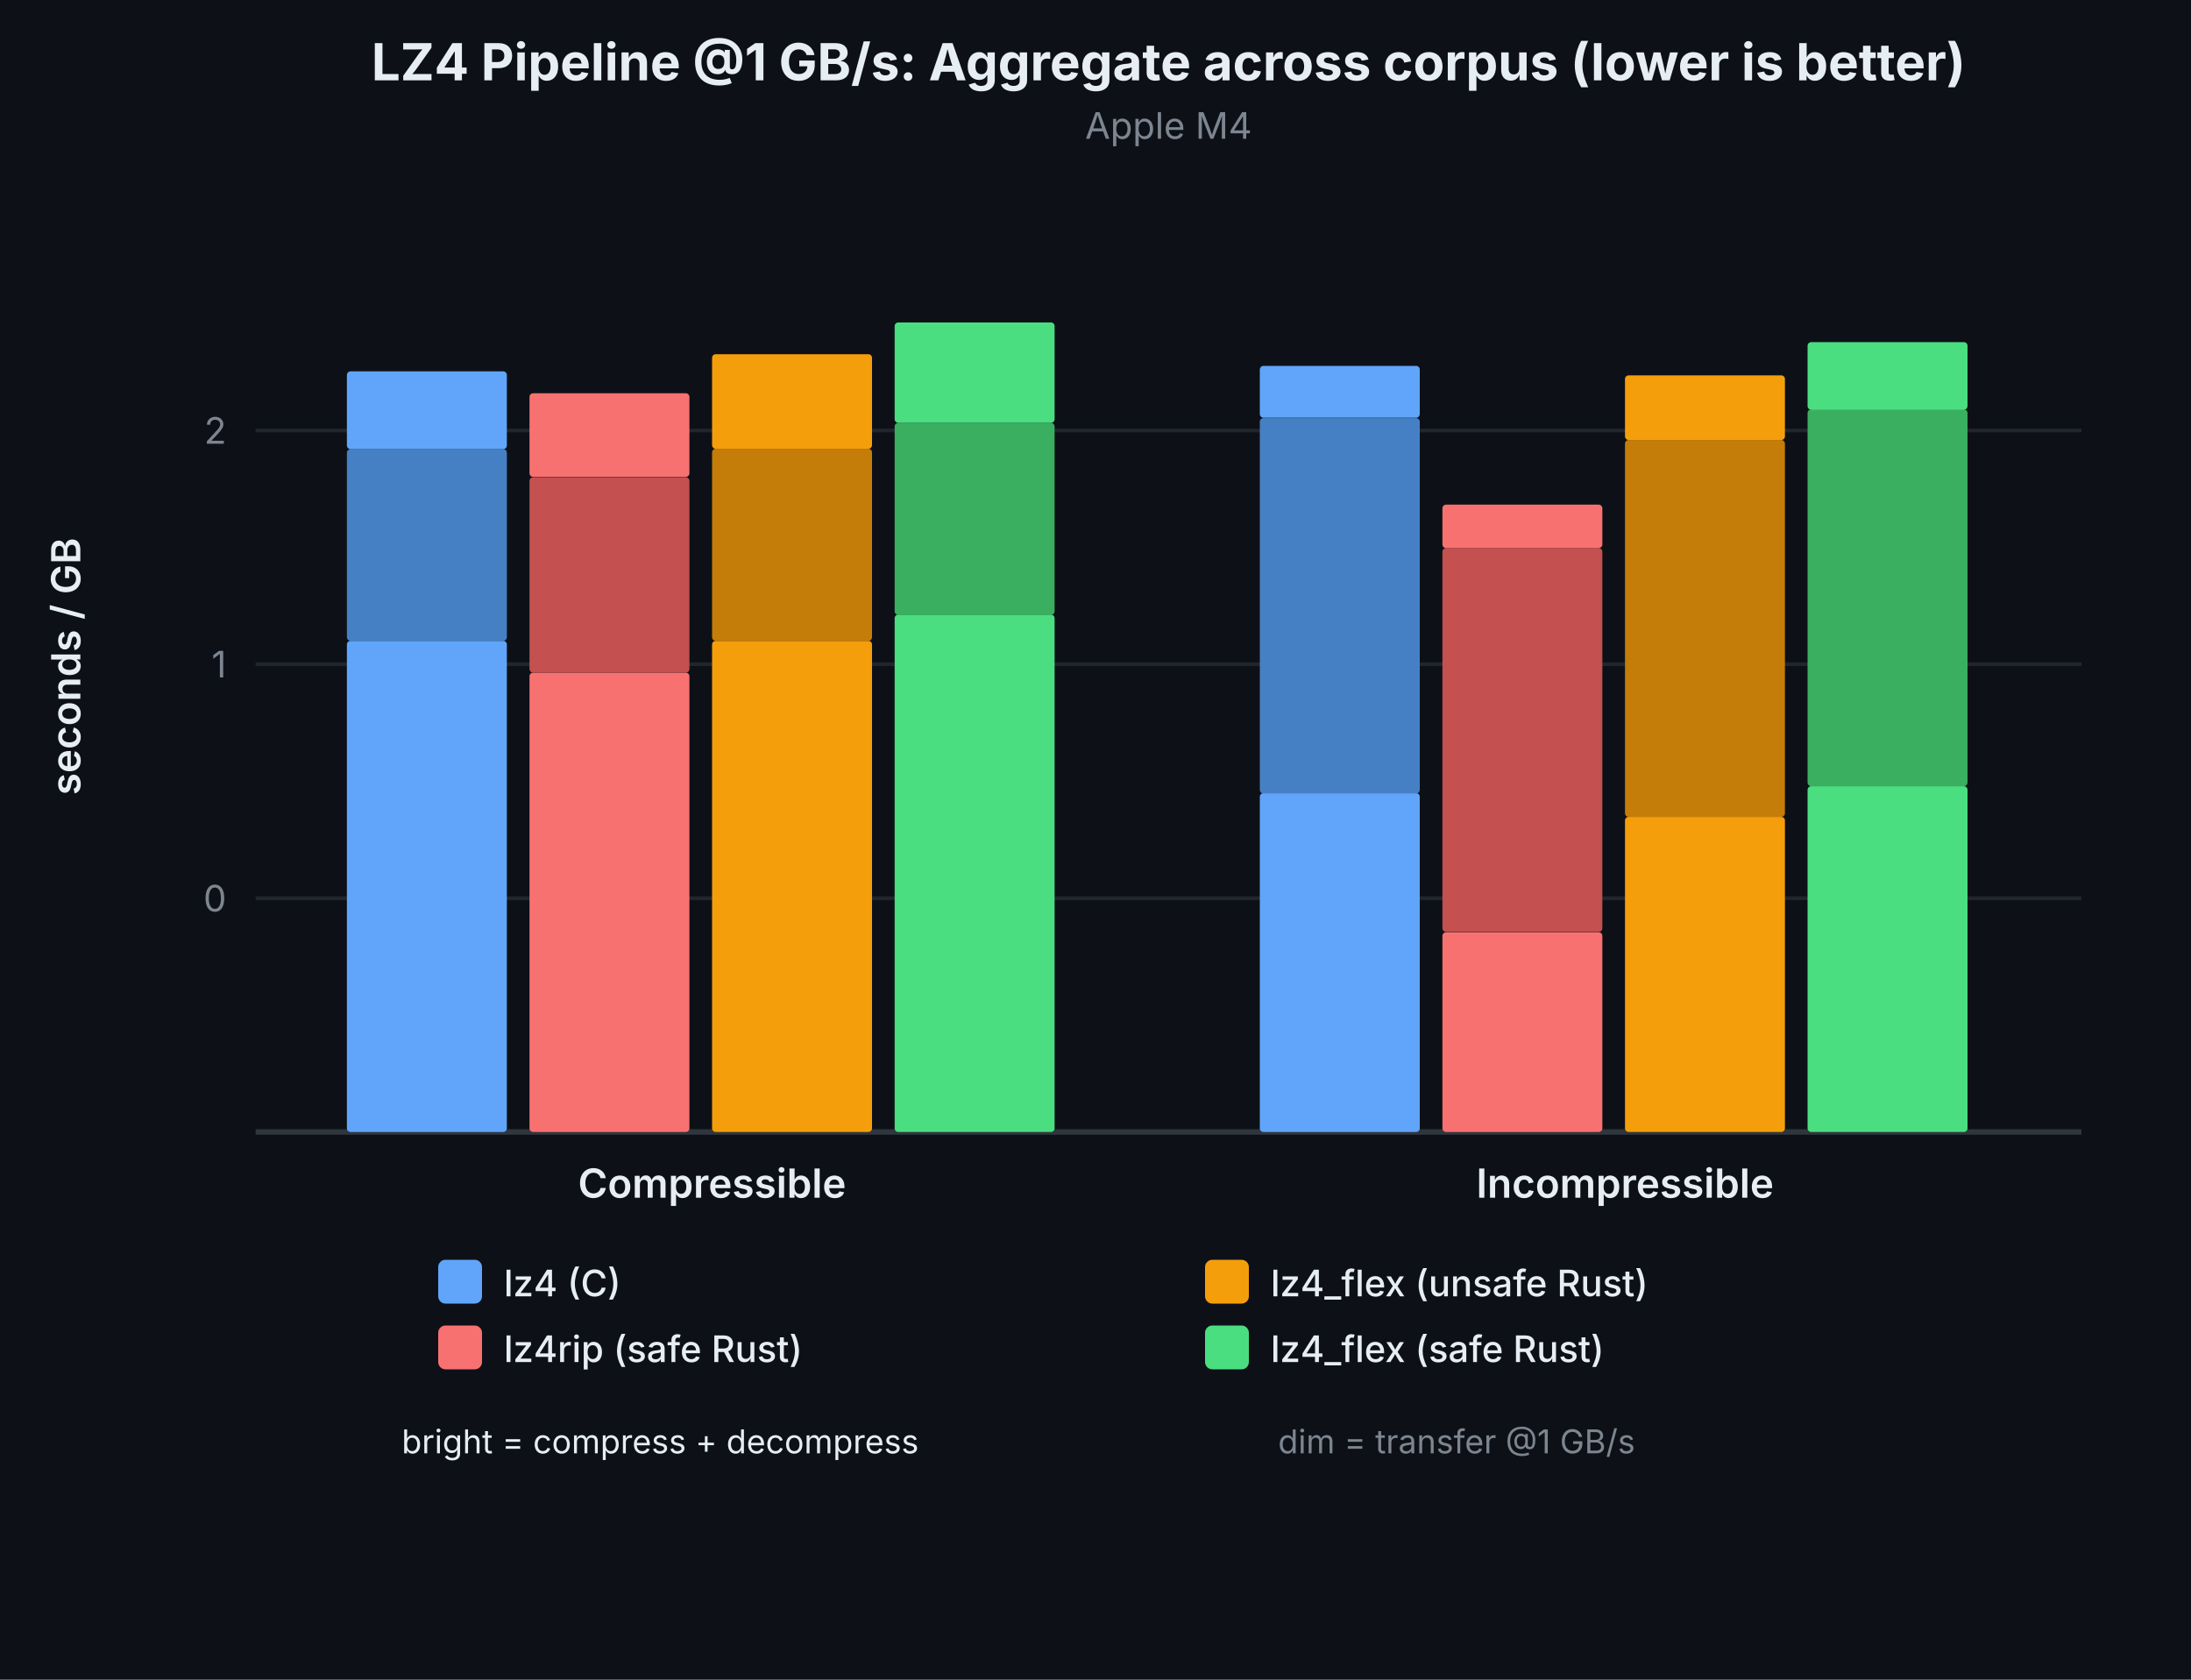
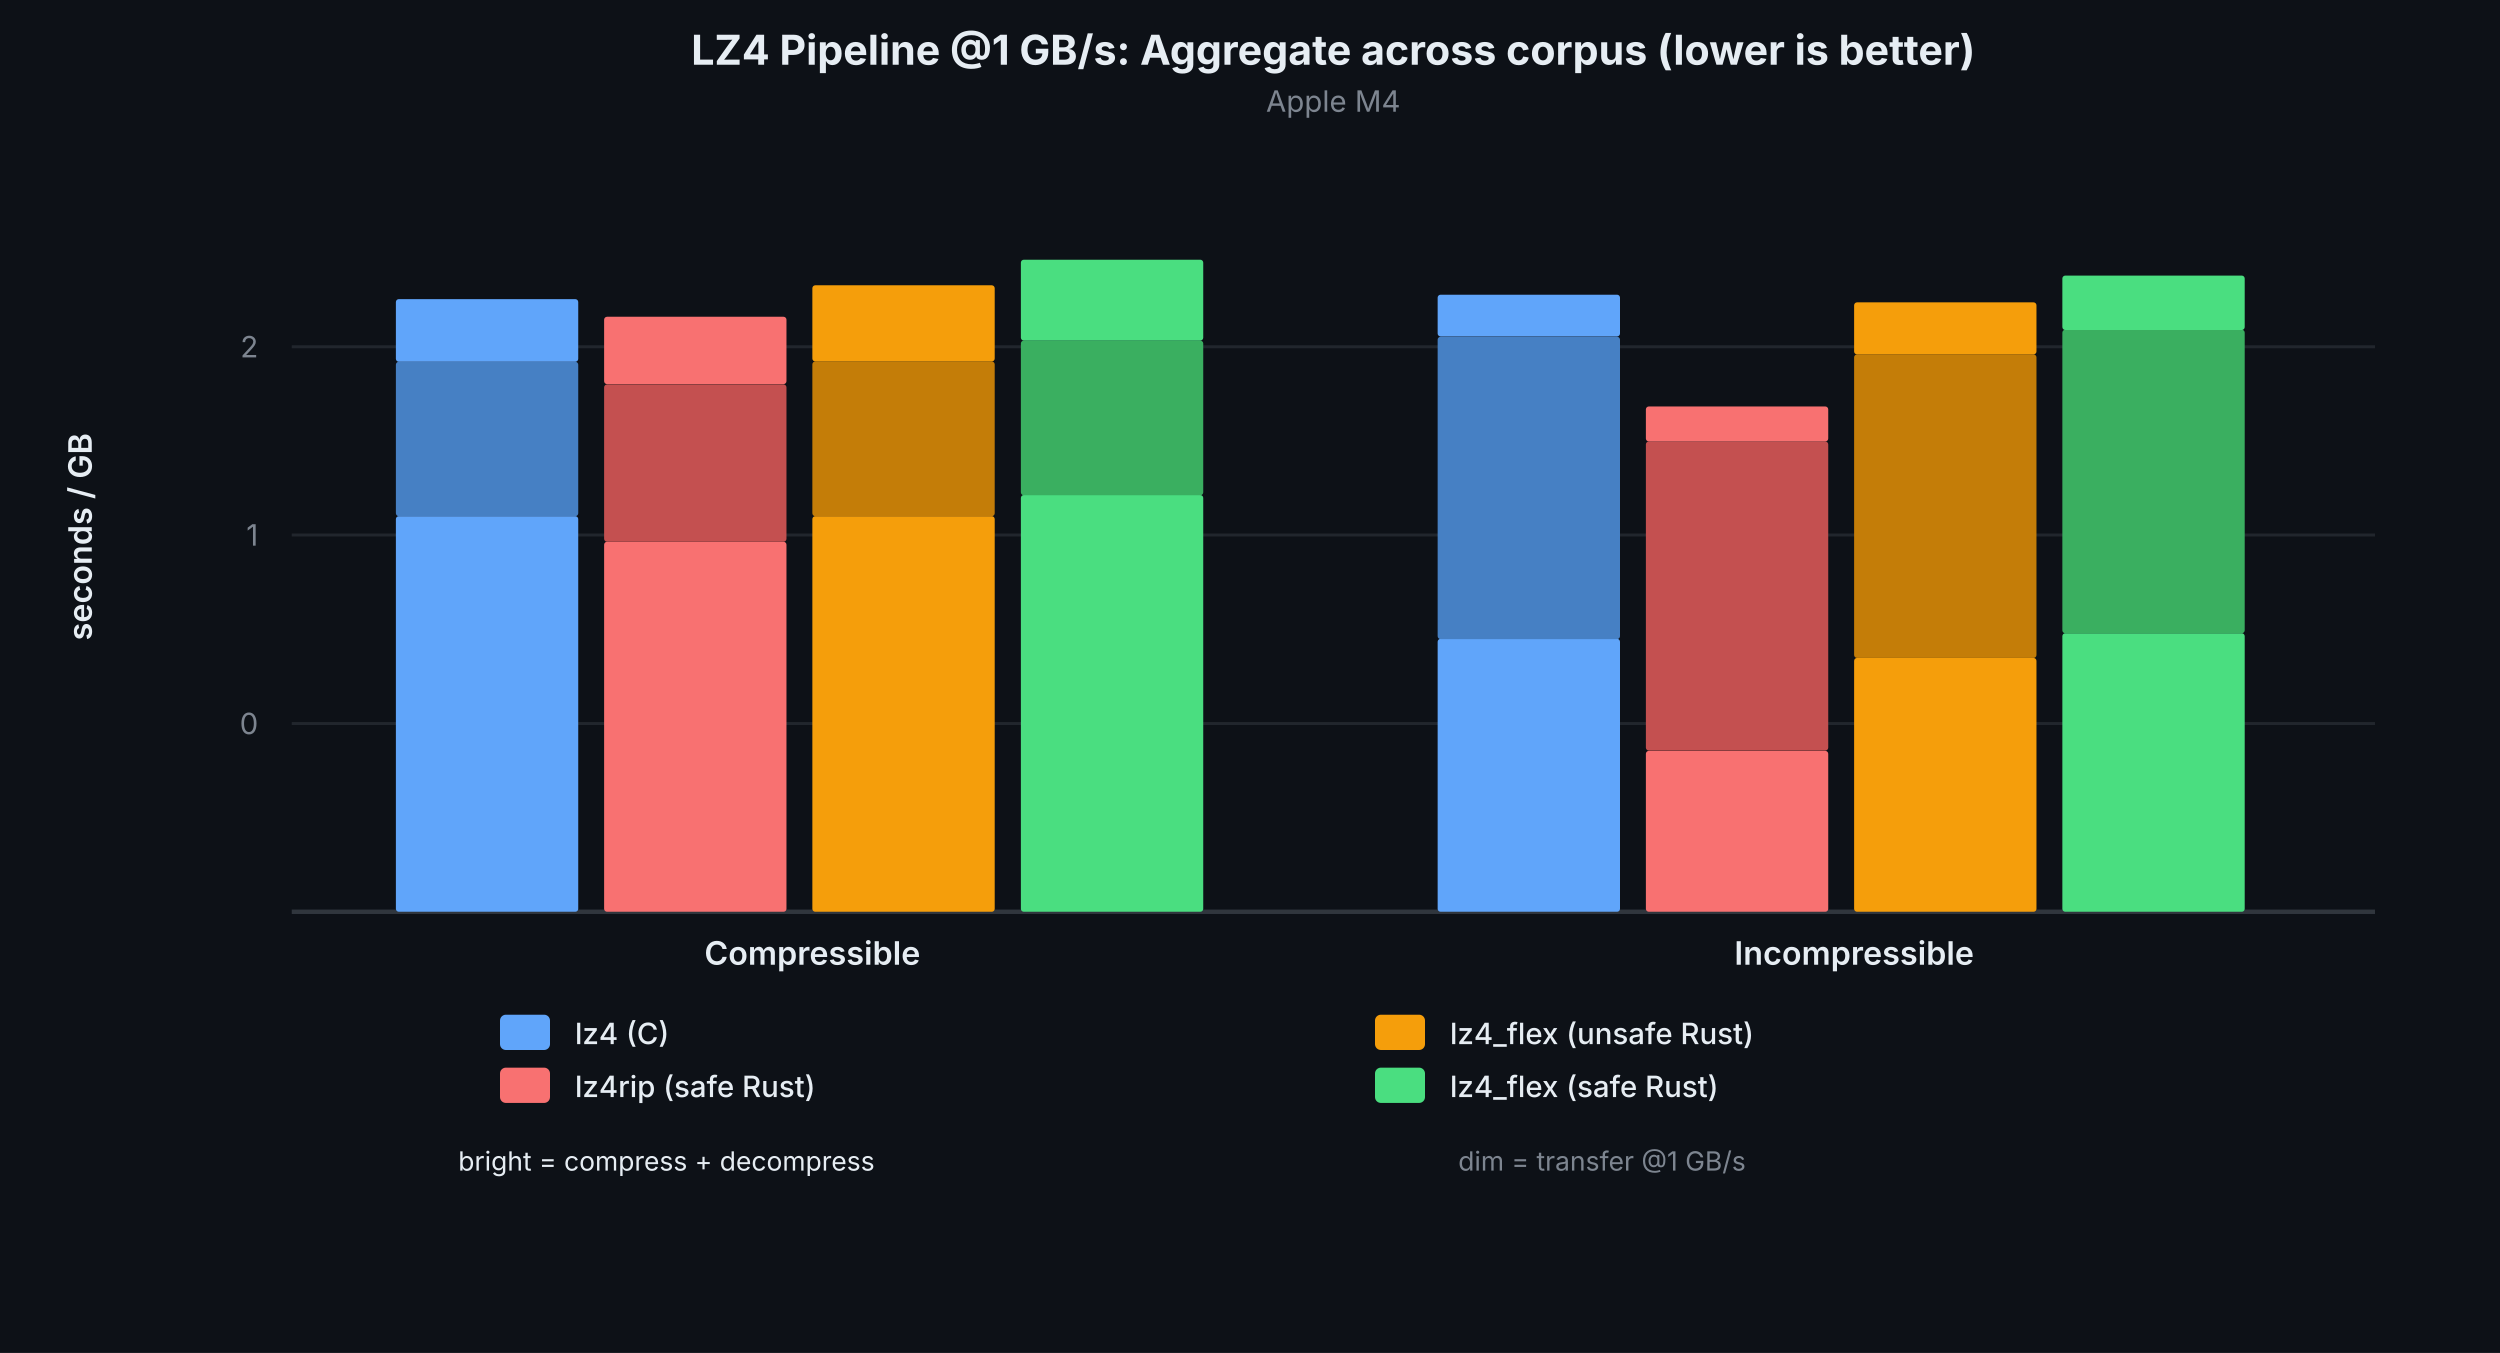
- <svg xmlns="http://www.w3.org/2000/svg" viewBox="0 0 600 460" font-family="system-ui, -apple-system, sans-serif">
-   <rect width="600" height="460" fill="#0d1117" />
-   <text x="320.0" y="22" text-anchor="middle" fill="#e6edf3" font-size="14" font-weight="700">LZ4 Pipeline @1 GB/s: Aggregate across corpus (lower is better)</text>
-   <text x="320.0" y="38" text-anchor="middle" fill="#7d8590" font-size="10">Apple M4</text>
-   <line x1="70" y1="246.0" x2="570" y2="246.0" stroke="#21262d" stroke-width="1" />
-   <text x="62" y="246.0" text-anchor="end" dominant-baseline="middle" fill="#7d8590" font-size="10">0</text>
-   <line x1="70" y1="181.9" x2="570" y2="181.9" stroke="#21262d" stroke-width="1" />
-   <text x="62" y="181.9" text-anchor="end" dominant-baseline="middle" fill="#7d8590" font-size="10">1</text>
-   <line x1="70" y1="117.9" x2="570" y2="117.9" stroke="#21262d" stroke-width="1" />
-   <text x="62" y="117.9" text-anchor="end" dominant-baseline="middle" fill="#7d8590" font-size="10">2</text>
-   <line x1="70" y1="310" x2="570" y2="310" stroke="#30363d" stroke-width="1.5" />
-   <text x="22" y="182.5" text-anchor="middle" fill="#e6edf3" font-size="11" font-weight="600" transform="rotate(-90,22,182.5)">seconds / GB</text>
-   <rect x="95.0" y="175.5" width="43.8" height="134.5" fill="#60a5fa" rx="1" />
-   <rect x="95.0" y="123.0" width="43.8" height="52.5" fill="#4680c4" rx="1" />
-   <rect x="95.0" y="101.7" width="43.8" height="21.3" fill="#60a5fa" rx="1" />
-   <rect x="145.0" y="184.2" width="43.8" height="125.8" fill="#f87171" rx="1" />
-   <rect x="145.0" y="130.7" width="43.8" height="53.5" fill="#c45050" rx="1" />
-   <rect x="145.0" y="107.7" width="43.8" height="22.9" fill="#f87171" rx="1" />
-   <rect x="195.0" y="175.5" width="43.8" height="134.5" fill="#f59e0b" rx="1" />
-   <rect x="195.0" y="122.9" width="43.8" height="52.6" fill="#c47d08" rx="1" />
-   <rect x="195.0" y="97.0" width="43.8" height="25.9" fill="#f59e0b" rx="1" />
-   <rect x="245.0" y="168.3" width="43.8" height="141.7" fill="#4ade80" rx="1" />
-   <rect x="245.0" y="115.8" width="43.8" height="52.6" fill="#3aaf60" rx="1" />
-   <rect x="245.0" y="88.3" width="43.8" height="27.5" fill="#4ade80" rx="1" />
-   <text x="195.0" y="328" text-anchor="middle" fill="#e6edf3" font-size="11" font-weight="600">Compressible</text>
-   <rect x="345.0" y="217.2" width="43.8" height="92.8" fill="#60a5fa" rx="1" />
-   <rect x="345.0" y="114.5" width="43.8" height="102.8" fill="#4680c4" rx="1" />
-   <rect x="345.0" y="100.2" width="43.8" height="14.2" fill="#60a5fa" rx="1" />
-   <rect x="395.0" y="255.3" width="43.8" height="54.7" fill="#f87171" rx="1" />
-   <rect x="395.0" y="150.1" width="43.8" height="105.1" fill="#c45050" rx="1" />
-   <rect x="395.0" y="138.2" width="43.8" height="11.9" fill="#f87171" rx="1" />
-   <rect x="445.0" y="223.7" width="43.8" height="86.3" fill="#f59e0b" rx="1" />
-   <rect x="445.0" y="120.5" width="43.8" height="103.2" fill="#c47d08" rx="1" />
-   <rect x="445.0" y="102.8" width="43.8" height="17.7" fill="#f59e0b" rx="1" />
-   <rect x="495.0" y="215.3" width="43.8" height="94.7" fill="#4ade80" rx="1" />
-   <rect x="495.0" y="112.1" width="43.8" height="103.2" fill="#3aaf60" rx="1" />
-   <rect x="495.0" y="93.7" width="43.8" height="18.5" fill="#4ade80" rx="1" />
-   <text x="445.0" y="328" text-anchor="middle" fill="#e6edf3" font-size="11" font-weight="600">Incompressible</text>
-   <rect x="120" y="345" width="12" height="12" fill="#60a5fa" rx="2" />
-   <text x="138" y="355" fill="#e6edf3" font-size="10" font-weight="500">lz4 (C)</text>
-   <rect x="120" y="363" width="12" height="12" fill="#f87171" rx="2" />
-   <text x="138" y="373" fill="#e6edf3" font-size="10" font-weight="500">lz4rip (safe Rust)</text>
-   <rect x="330" y="345" width="12" height="12" fill="#f59e0b" rx="2" />
-   <text x="348" y="355" fill="#e6edf3" font-size="10" font-weight="500">lz4_flex (unsafe Rust)</text>
-   <rect x="330" y="363" width="12" height="12" fill="#4ade80" rx="2" />
-   <text x="348" y="373" fill="#e6edf3" font-size="10" font-weight="500">lz4_flex (safe Rust)</text>
-   <text x="110" y="398" fill="#e6edf3" font-size="9">bright = compress + decompress</text>
-   <text x="350" y="398" fill="#7d8590" font-size="9">dim = transfer @1 GB/s</text>
+ <svg xmlns="http://www.w3.org/2000/svg" viewBox="0 0 850 460" font-family="system-ui, -apple-system, sans-serif">
+   <rect width="850" height="460" fill="#0d1117" />
+   <text x="453.3" y="22" text-anchor="middle" fill="#e6edf3" font-size="14" font-weight="700">LZ4 Pipeline @1 GB/s: Aggregate across corpus (lower is better)</text>
+   <text x="453.3" y="38" text-anchor="middle" fill="#7d8590" font-size="10">Apple M4</text>
+   <line x1="99.2" y1="246.0" x2="807.5" y2="246.0" stroke="#21262d" stroke-width="1" />
+   <text x="87.8" y="246.0" text-anchor="end" dominant-baseline="middle" fill="#7d8590" font-size="10">0</text>
+   <line x1="99.2" y1="181.9" x2="807.5" y2="181.9" stroke="#21262d" stroke-width="1" />
+   <text x="87.8" y="181.9" text-anchor="end" dominant-baseline="middle" fill="#7d8590" font-size="10">1</text>
+   <line x1="99.2" y1="117.9" x2="807.5" y2="117.9" stroke="#21262d" stroke-width="1" />
+   <text x="87.8" y="117.9" text-anchor="end" dominant-baseline="middle" fill="#7d8590" font-size="10">2</text>
+   <line x1="99.2" y1="310" x2="807.5" y2="310" stroke="#30363d" stroke-width="1.5" />
+   <text x="31.2" y="182.5" text-anchor="middle" fill="#e6edf3" font-size="11" font-weight="600" transform="rotate(-90,31.2,182.5)">seconds / GB</text>
+   <rect x="134.6" y="175.5" width="62.0" height="134.5" fill="#60a5fa" rx="1" />
+   <rect x="134.6" y="123.0" width="62.0" height="52.5" fill="#4680c4" rx="1" />
+   <rect x="134.6" y="101.7" width="62.0" height="21.3" fill="#60a5fa" rx="1" />
+   <rect x="205.4" y="184.2" width="62.0" height="125.8" fill="#f87171" rx="1" />
+   <rect x="205.4" y="130.7" width="62.0" height="53.5" fill="#c45050" rx="1" />
+   <rect x="205.4" y="107.7" width="62.0" height="22.9" fill="#f87171" rx="1" />
+   <rect x="276.2" y="175.5" width="62.0" height="134.5" fill="#f59e0b" rx="1" />
+   <rect x="276.2" y="122.9" width="62.0" height="52.6" fill="#c47d08" rx="1" />
+   <rect x="276.2" y="97.0" width="62.0" height="25.9" fill="#f59e0b" rx="1" />
+   <rect x="347.1" y="168.3" width="62.0" height="141.7" fill="#4ade80" rx="1" />
+   <rect x="347.1" y="115.8" width="62.0" height="52.6" fill="#3aaf60" rx="1" />
+   <rect x="347.1" y="88.3" width="62.0" height="27.5" fill="#4ade80" rx="1" />
+   <text x="276.2" y="328" text-anchor="middle" fill="#e6edf3" font-size="11" font-weight="600">Compressible</text>
+   <rect x="488.8" y="217.2" width="62.0" height="92.8" fill="#60a5fa" rx="1" />
+   <rect x="488.8" y="114.5" width="62.0" height="102.8" fill="#4680c4" rx="1" />
+   <rect x="488.8" y="100.2" width="62.0" height="14.2" fill="#60a5fa" rx="1" />
+   <rect x="559.6" y="255.3" width="62.0" height="54.7" fill="#f87171" rx="1" />
+   <rect x="559.6" y="150.1" width="62.0" height="105.1" fill="#c45050" rx="1" />
+   <rect x="559.6" y="138.2" width="62.0" height="11.9" fill="#f87171" rx="1" />
+   <rect x="630.4" y="223.7" width="62.0" height="86.3" fill="#f59e0b" rx="1" />
+   <rect x="630.4" y="120.5" width="62.0" height="103.2" fill="#c47d08" rx="1" />
+   <rect x="630.4" y="102.8" width="62.0" height="17.7" fill="#f59e0b" rx="1" />
+   <rect x="701.2" y="215.3" width="62.0" height="94.7" fill="#4ade80" rx="1" />
+   <rect x="701.2" y="112.1" width="62.0" height="103.2" fill="#3aaf60" rx="1" />
+   <rect x="701.2" y="93.7" width="62.0" height="18.5" fill="#4ade80" rx="1" />
+   <text x="630.4" y="328" text-anchor="middle" fill="#e6edf3" font-size="11" font-weight="600">Incompressible</text>
+   <rect x="170.0" y="345" width="17.0" height="12" fill="#60a5fa" rx="2" />
+   <text x="195.5" y="355" fill="#e6edf3" font-size="10" font-weight="500">lz4 (C)</text>
+   <rect x="170.0" y="363" width="17.0" height="12" fill="#f87171" rx="2" />
+   <text x="195.5" y="373" fill="#e6edf3" font-size="10" font-weight="500">lz4rip (safe Rust)</text>
+   <rect x="467.5" y="345" width="17.0" height="12" fill="#f59e0b" rx="2" />
+   <text x="493.0" y="355" fill="#e6edf3" font-size="10" font-weight="500">lz4_flex (unsafe Rust)</text>
+   <rect x="467.5" y="363" width="17.0" height="12" fill="#4ade80" rx="2" />
+   <text x="493.0" y="373" fill="#e6edf3" font-size="10" font-weight="500">lz4_flex (safe Rust)</text>
+   <text x="155.8" y="398" fill="#e6edf3" font-size="9">bright = compress + decompress</text>
+   <text x="495.8" y="398" fill="#7d8590" font-size="9">dim = transfer @1 GB/s</text>
</svg>
